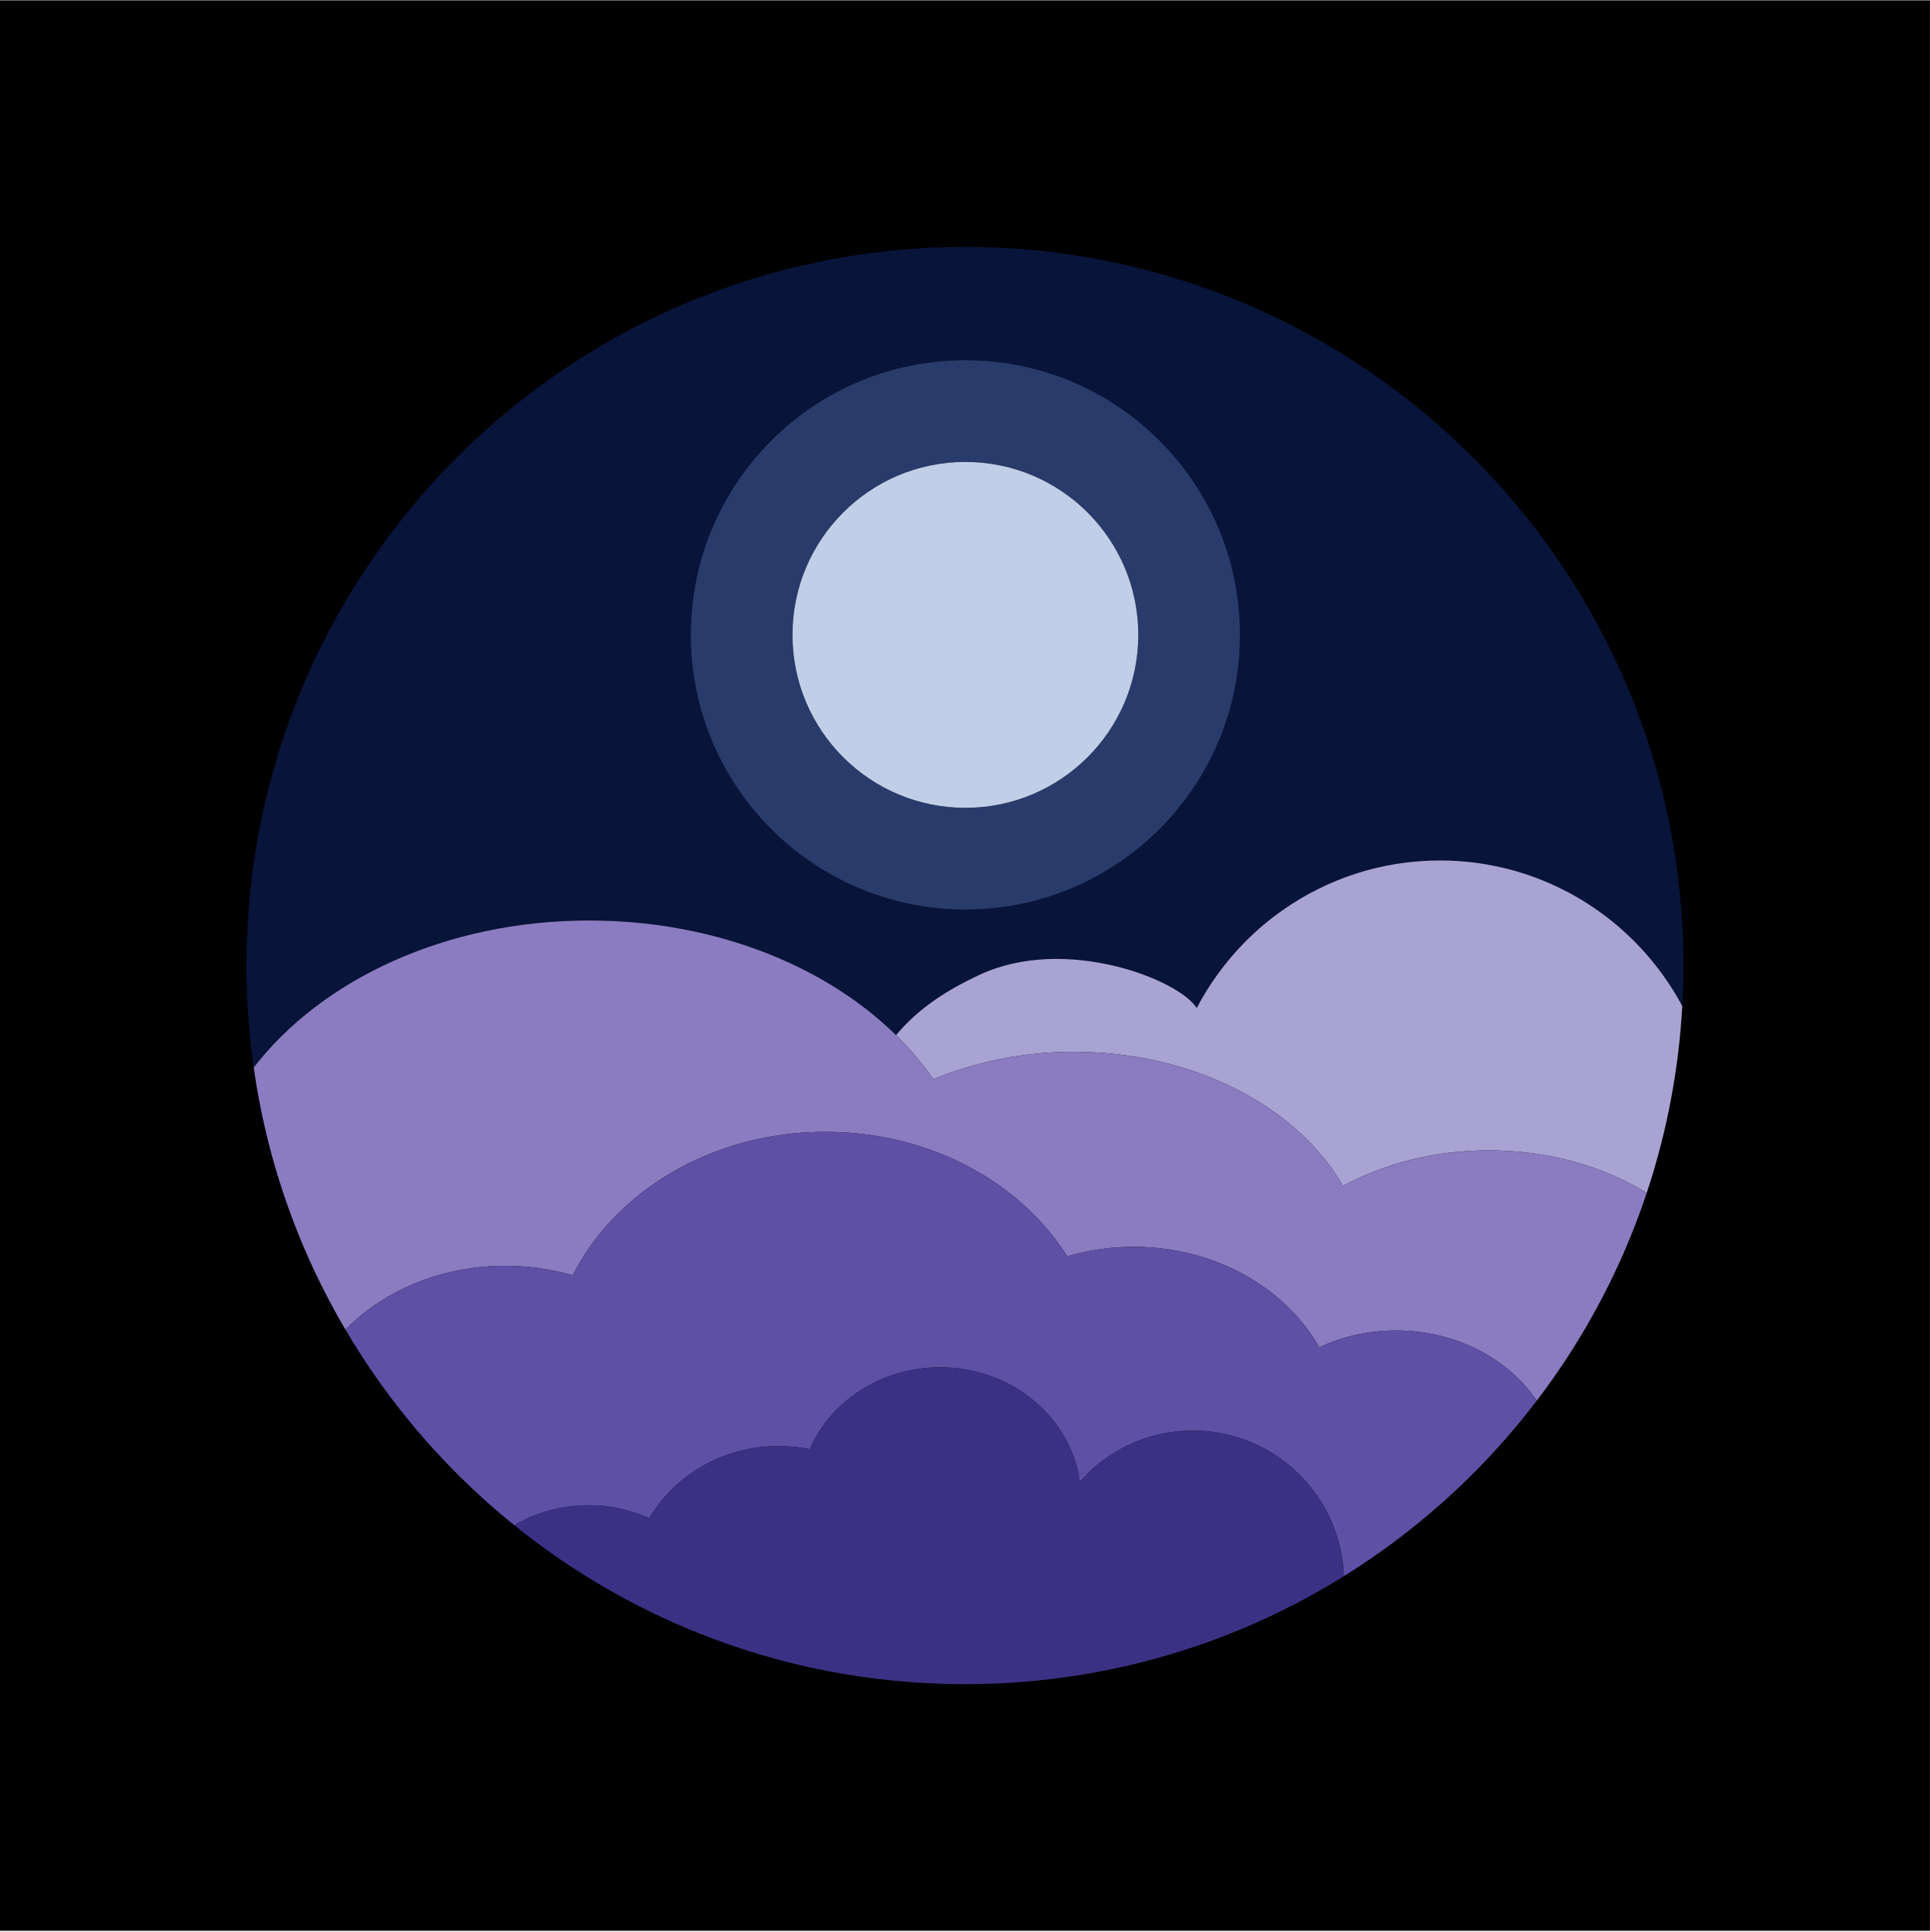
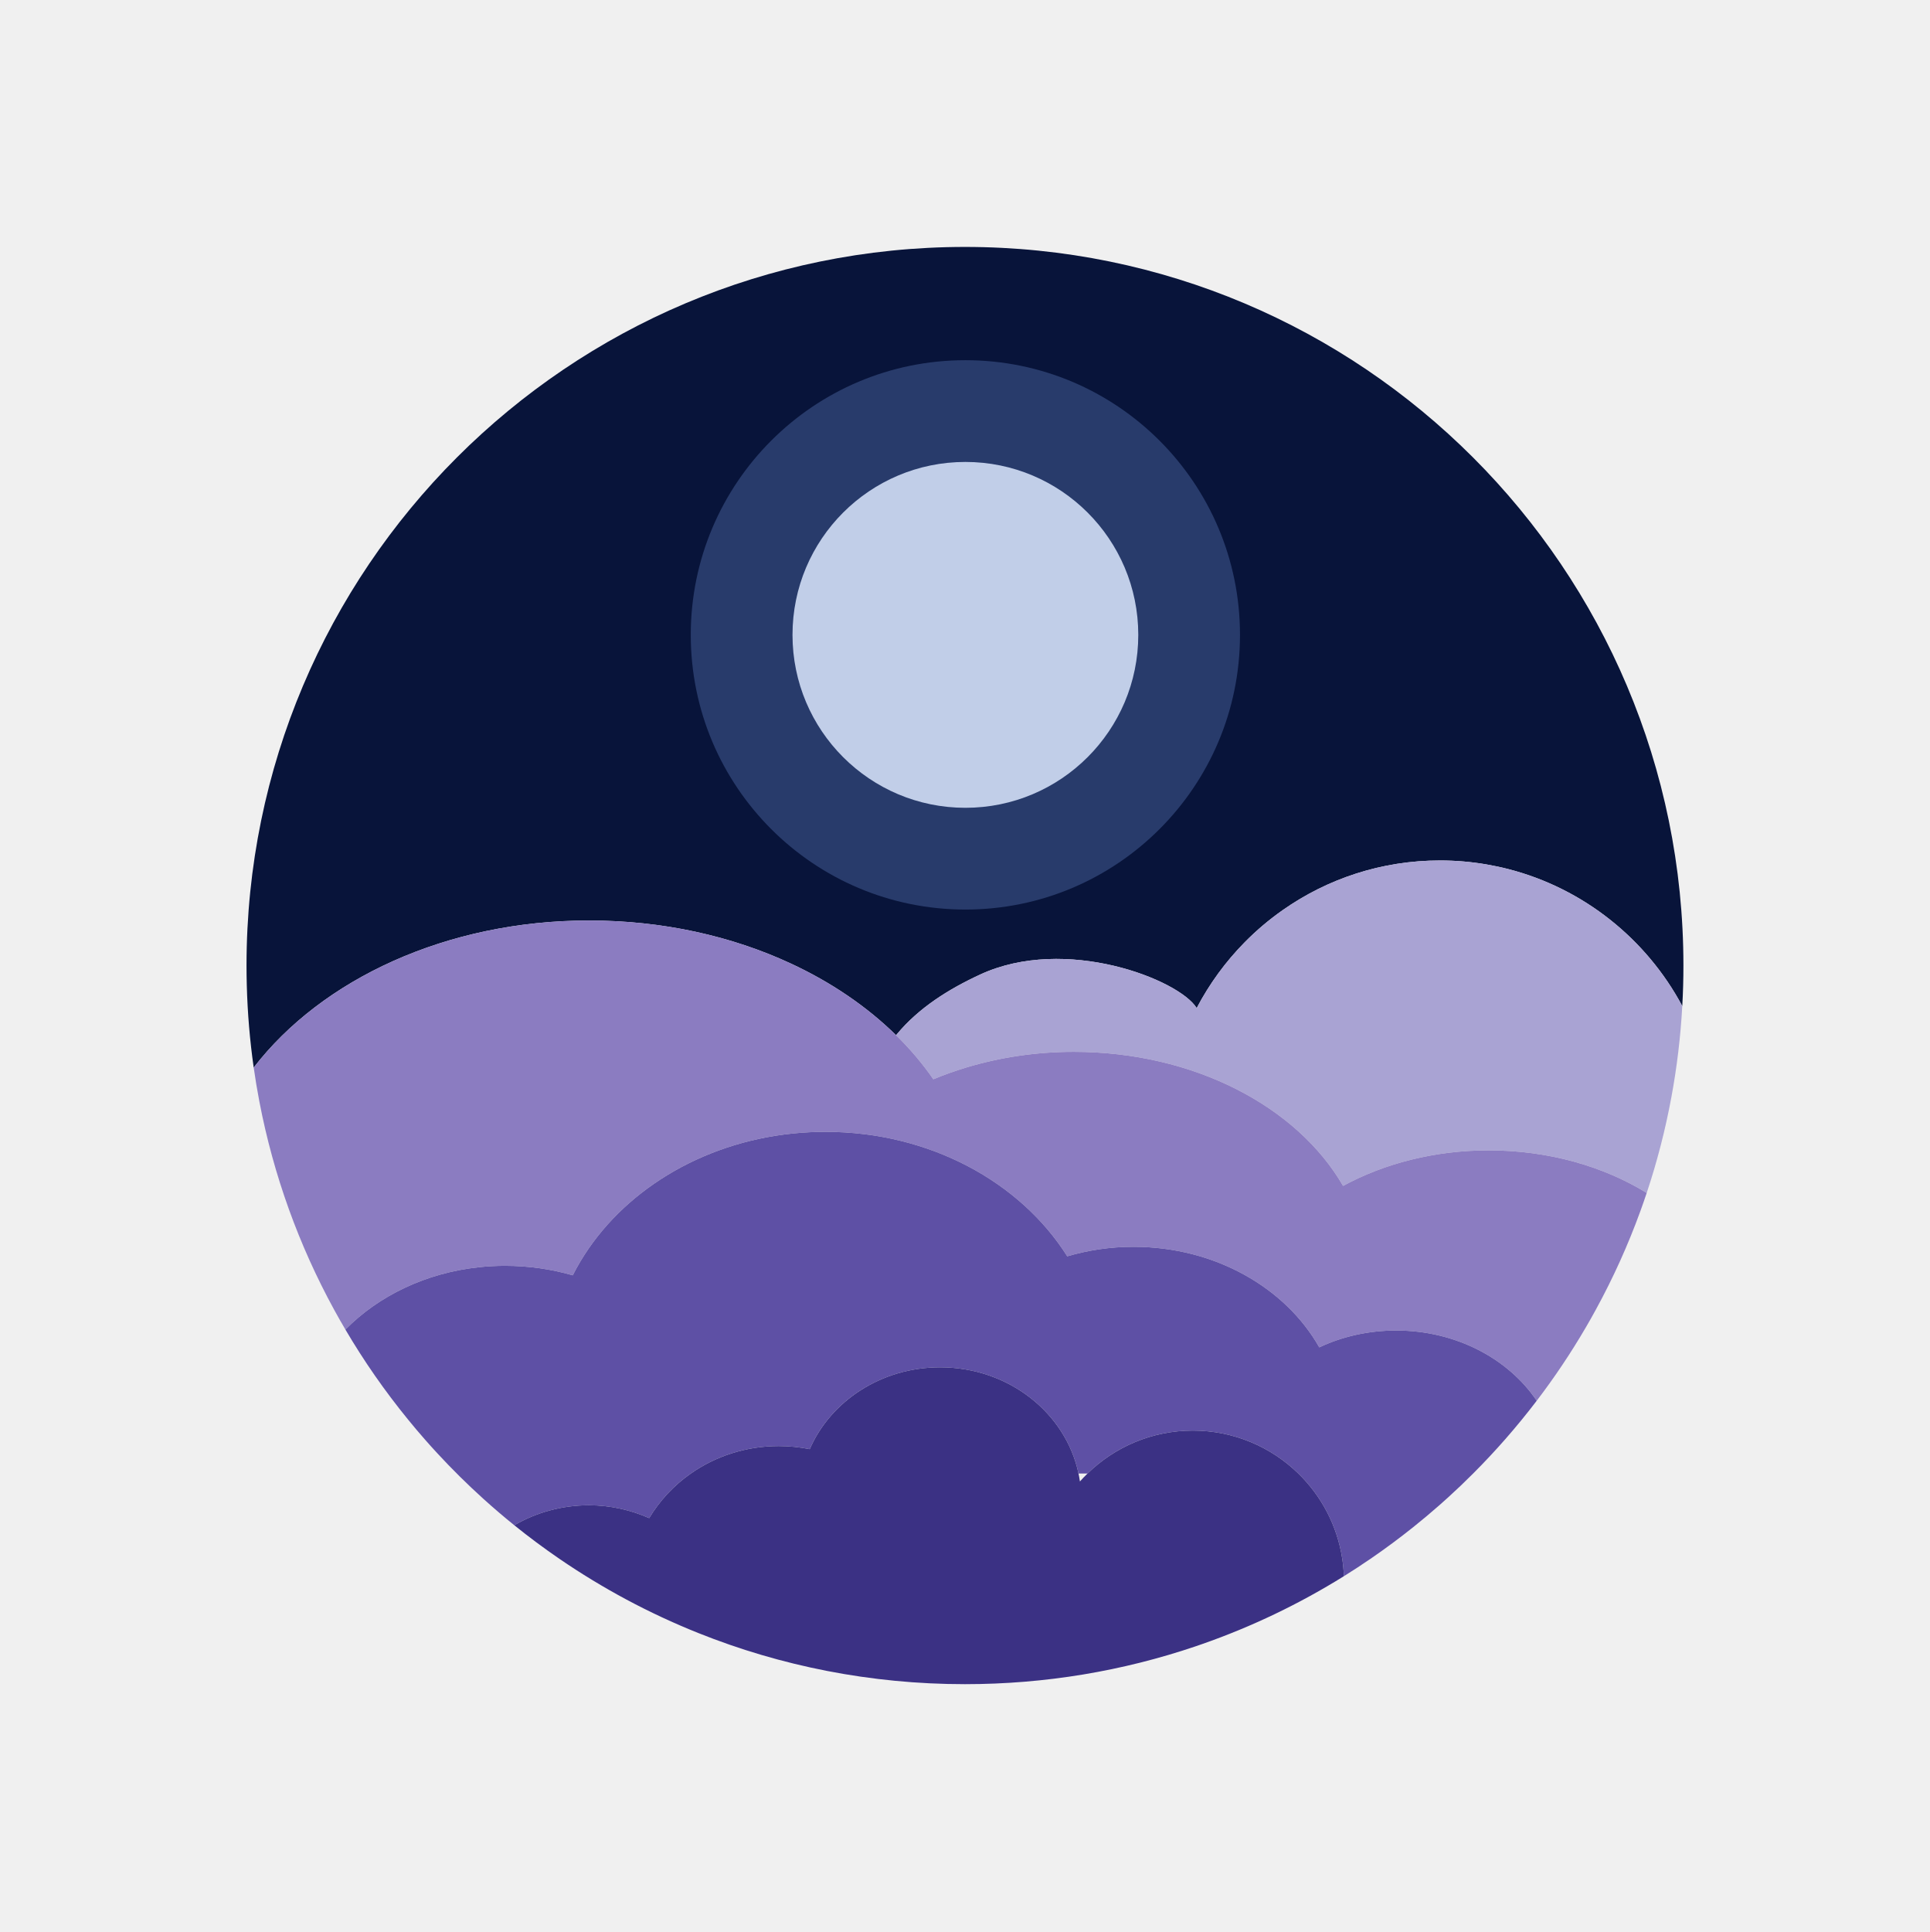
- <svg xmlns="http://www.w3.org/2000/svg" width="1200" height="1201" viewBox="0 0 1200 1201" fill="none">
-   <rect width="1200" height="1200" transform="translate(0 0.21875)" fill="black" />
-   <g clip-path="url(#clip0_402_1405)">
-     <path d="M670.6 916H676.2C674.57 917.58 672.99 919.23 671.48 920.93C671.24 919.27 670.95 917.62 670.6 916Z" fill="#08143A" />
-     <path d="M600 153.5C353.28 153.5 153.28 353.51 153.28 600.22C153.28 604.34 153.34 608.44 153.45 612.53C153.91 629.83 155.36 646.88 157.75 663.63C199.97 608.84 277.51 572.21 366.27 572.21C412.12 572.21 454.95 581.92 491.43 598.82C516.75 610.53 539.02 625.71 557.16 643.52C557.31 643.33 557.46 643.15 557.61 642.97C571.28 626.51 589.66 614.96 609.43 605.81C662.37 581.3 732.94 608.75 744.08 626.64C751.98 611.56 762.06 597.79 773.91 585.77C781.16 578.41 789.08 571.7 797.56 565.76C825.24 546.32 858.95 534.9 895.36 534.9C905.15 534.9 914.75 535.73 924.09 537.32C928.77 538.12 933.39 539.1 937.93 540.27C984.67 552.31 1023.71 583.71 1046.01 625.4C1046.49 617.06 1046.72 608.67 1046.72 600.22C1046.72 353.51 846.71 153.5 600 153.5ZM600.26 565.41C505.96 565.41 429.51 488.96 429.51 394.66C429.51 300.36 505.96 223.91 600.26 223.91C694.56 223.91 771 300.36 771 394.66C771 488.96 694.56 565.41 600.26 565.41Z" fill="#08143A" />
-     <path fill-rule="evenodd" clip-rule="evenodd" d="M1046.01 625.398C1044.95 644.628 1042.67 663.508 1039.24 682.008C1035.48 702.378 1030.33 722.268 1023.89 741.568C996.96 724.998 962.78 715.098 925.56 715.098C892.06 715.098 860.76 723.268 835.1 737.198C806.62 687.958 742.46 653.858 667.66 653.858C644.16 653.858 621.69 657.318 601.04 663.528C593.91 665.668 587 668.138 580.34 670.908C573.65 661.228 565.88 652.068 557.16 643.518C557.31 643.328 557.46 643.148 557.61 642.968C571.28 626.508 589.66 614.958 609.43 605.808C662.37 581.298 732.94 608.748 744.08 626.638C751.98 611.558 762.06 597.788 773.91 585.768C781.16 578.408 789.08 571.698 797.56 565.758C825.24 546.318 858.95 534.898 895.36 534.898C905.15 534.898 914.75 535.728 924.09 537.318C928.77 538.118 933.39 539.098 937.93 540.268C984.67 552.308 1023.71 583.708 1046.01 625.398Z" fill="#A9A3D3" />
-     <path fill-rule="evenodd" clip-rule="evenodd" d="M670.6 916H676.2C674.57 917.58 672.99 919.23 671.48 920.93C671.24 919.27 670.95 917.62 670.6 916Z" fill="#8B7CC1" />
-     <path fill-rule="evenodd" clip-rule="evenodd" d="M1023.89 741.571C1022.65 745.301 1021.36 749.011 1020.02 752.691C1012.31 773.951 1003.02 794.451 992.3 814.061C990.22 817.901 988.07 821.701 985.86 825.461C976.66 841.201 966.51 856.331 955.5 870.761C937.99 844.731 905.38 827.091 868.14 827.091C850.72 827.091 834.41 830.901 820.31 837.571C799.37 800.601 755.51 775.061 704.82 775.061C690.27 775.061 676.6 777.161 663.6 780.971C634.51 734.851 578.08 703.591 513.28 703.591C506.43 703.591 499.67 703.941 493.03 704.621C435.42 710.511 386.57 741.211 361 783.951C359.27 786.841 357.64 789.781 356.13 792.781C342.91 788.971 328.8 786.881 314.03 786.881C308.64 786.881 303.33 787.161 298.11 787.711C264.83 791.211 235.42 805.541 214.77 826.501C212.44 822.571 210.19 818.601 207.99 814.591C207.88 814.411 207.79 814.241 207.7 814.061C185.94 774.241 170.08 730.751 161.27 684.761C159.93 677.771 158.75 670.731 157.75 663.631C199.97 608.841 277.51 572.211 366.27 572.211C412.12 572.211 454.95 581.921 491.43 598.821C516.75 610.531 539.02 625.711 557.16 643.521C565.88 652.071 573.65 661.231 580.34 670.911C587 668.141 593.91 665.671 601.04 663.531C621.69 657.321 644.16 653.861 667.66 653.861C742.46 653.861 806.62 687.961 835.1 737.201C860.76 723.271 892.06 715.101 925.56 715.101C962.78 715.101 996.96 725.001 1023.89 741.571Z" fill="#8B7CC1" />
-     <path fill-rule="evenodd" clip-rule="evenodd" d="M955.5 870.76C949.28 878.92 942.78 886.86 936.03 894.57C929.58 901.93 922.89 909.08 915.96 916C910.99 920.98 905.9 925.85 900.69 930.59C898.77 932.34 896.83 934.08 894.88 935.78C889.61 940.41 884.23 944.92 878.75 949.3C870.16 956.17 861.31 962.73 852.22 968.96C846.77 972.7 841.22 976.32 835.6 979.82C835.47 976.14 835.13 972.52 834.58 968.96C831.43 948.33 821.57 929.91 807.29 916C790.35 899.48 767.2 889.3 741.68 889.3C716.16 889.3 693.12 899.51 676.2 916H670.6C662.63 878.34 627.13 849.97 584.56 849.97C547.93 849.97 516.5 870.98 503.48 900.84C497.24 899.62 490.81 898.93 484.22 898.93C463.75 898.93 444.86 905.27 429.54 916C419.01 923.37 410.17 932.83 403.66 943.72C392.21 938.68 379.53 935.73 366.17 935.73C349.24 935.73 333.39 940.25 319.77 948.14C313.2 942.84 306.79 937.36 300.53 931.7C290.52 922.65 280.92 913.16 271.77 903.24C269.13 900.39 266.52 897.5 263.97 894.57C260.46 890.57 257.02 886.51 253.67 882.38C239.33 864.82 226.31 846.14 214.77 826.5C235.42 805.54 264.83 791.21 298.11 787.71C303.33 787.16 308.64 786.88 314.03 786.88C328.8 786.88 342.91 788.97 356.13 792.78C357.64 789.78 359.27 786.84 361 783.95C386.57 741.21 435.42 710.51 493.03 704.62C499.67 703.94 506.43 703.59 513.28 703.59C578.08 703.59 634.51 734.85 663.6 780.97C676.6 777.16 690.27 775.06 704.82 775.06C755.51 775.06 799.37 800.6 820.31 837.57C834.41 830.9 850.72 827.09 868.14 827.09C905.38 827.09 937.99 844.73 955.5 870.76Z" fill="#5E50A5" />
-     <path fill-rule="evenodd" clip-rule="evenodd" d="M676.2 916C674.57 917.58 672.99 919.23 671.48 920.93C671.24 919.27 670.95 917.62 670.6 916H676.2Z" fill="#5E50A5" />
-     <path fill-rule="evenodd" clip-rule="evenodd" d="M835.6 979.819C808.02 996.979 778.43 1011.21 747.27 1022.08C745.92 1022.55 744.57 1023.02 743.21 1023.48C698.25 1038.7 650.08 1046.94 600 1046.94C541.38 1046.94 485.4 1035.65 434.12 1015.12C403.51 1002.88 374.58 987.339 347.75 968.959C338.15 962.379 328.81 955.429 319.77 948.139C333.39 940.249 349.24 935.729 366.17 935.729C379.53 935.729 392.21 938.679 403.66 943.719C410.17 932.829 419.01 923.369 429.54 915.999C444.86 905.269 463.75 898.929 484.22 898.929C490.81 898.929 497.24 899.619 503.48 900.839C516.5 870.979 547.93 849.969 584.56 849.969C627.13 849.969 662.63 878.339 670.6 915.999C670.95 917.619 671.24 919.269 671.48 920.929C672.99 919.229 674.57 917.579 676.2 915.999C693.12 899.509 716.19 889.299 741.68 889.299C767.17 889.299 790.35 899.479 807.29 915.999C821.57 929.909 831.43 948.329 834.58 968.959C835.13 972.519 835.47 976.139 835.6 979.819Z" fill="#3B3184" />
-     <path fill-rule="evenodd" clip-rule="evenodd" d="M600.26 223.91C505.96 223.91 429.51 300.36 429.51 394.66C429.51 488.96 505.96 565.41 600.26 565.41C694.56 565.41 771 488.96 771 394.66C771 300.36 694.56 223.91 600.26 223.91ZM600.26 502.16C540.89 502.16 492.76 454.03 492.76 394.66C492.76 335.29 540.89 287.16 600.26 287.16C659.63 287.16 707.76 335.29 707.76 394.66C707.76 454.03 659.63 502.16 600.26 502.16Z" fill="#283B6B" />
-     <path d="M600.26 502.16C659.63 502.16 707.76 454.031 707.76 394.66C707.76 335.29 659.63 287.16 600.26 287.16C540.889 287.16 492.76 335.29 492.76 394.66C492.76 454.031 540.889 502.16 600.26 502.16Z" fill="#C1CEE8" />
-   </g>
-   <defs>
-     <clipPath id="clip0_402_1405">
-       <rect width="893.44" height="893.44" fill="white" transform="translate(153.28 153.5)" />
-     </clipPath>
-   </defs>
+ <svg xmlns="http://www.w3.org/2000/svg" id="Layer_1" baseProfile="tiny" version="1.2" viewBox="0 0 1200 1201">
+   <path d="M600,153.5c-246.72,0-446.72,200.01-446.72,446.72,0,4.12.06,8.22.17,12.31.46,17.3,1.91,34.35,4.3,51.1,42.22-54.79,119.76-91.42,208.52-91.42,45.85,0,88.68,9.71,125.16,26.61,25.32,11.71,47.59,26.89,65.73,44.7.15-.19.3-.37.45-.55,13.67-16.46,32.05-28.01,51.82-37.16,52.94-24.51,123.51,2.94,134.65,20.83,7.9-15.08,17.98-28.85,29.83-40.87,7.25-7.36,15.17-14.07,23.65-20.01,27.68-19.44,61.39-30.86,97.8-30.86,9.79,0,19.39.83,28.73,2.42,4.68.8,9.3,1.78,13.84,2.95,46.74,12.04,85.78,43.44,108.08,85.13.48-8.34.71-16.73.71-25.18,0-246.71-200.01-446.72-446.72-446.72Z" fill="#08143a" />
+   <path d="M937.93,540.27c-4.54-1.17-9.16-2.15-13.84-2.95-9.34-1.59-18.94-2.42-28.73-2.42-36.41,0-70.12,11.42-97.8,30.86-8.48,5.94-16.4,12.65-23.65,20.01-11.85,12.02-21.93,25.79-29.83,40.87-11.14-17.89-81.71-45.34-134.65-20.83-19.77,9.15-38.15,20.7-51.82,37.16-.15.18-.3.36-.45.55,8.72,8.55,16.49,17.71,23.18,27.39,6.66-2.77,13.57-5.24,20.7-7.38,20.65-6.21,43.12-9.67,66.62-9.67,74.8,0,138.96,34.1,167.44,83.34,25.66-13.93,56.96-22.1,90.46-22.1,37.22,0,71.4,9.9,98.33,26.47,6.44-19.3,11.59-39.19,15.35-59.56,3.43-18.5,5.71-37.38,6.77-56.61-22.3-41.69-61.34-73.09-108.08-85.13Z" fill="#a9a3d3" fill-rule="evenodd" />
+   <path d="M835.1,737.2c-28.48-49.24-92.64-83.34-167.44-83.34-23.5,0-45.97,3.46-66.62,9.67-7.13,2.14-14.04,4.61-20.7,7.38-6.69-9.68-14.46-18.84-23.18-27.39-18.14-17.81-40.41-32.99-65.73-44.7-36.48-16.9-79.31-26.61-125.16-26.61-88.76,0-166.3,36.63-208.52,91.42,1,7.1,2.18,14.14,3.52,21.13,8.81,45.99,24.67,89.48,46.43,129.3.09.18.18.35.29.53,2.2,4.01,4.45,7.98,6.78,11.91,20.65-20.96,50.06-35.29,83.34-38.79,5.22-.55,10.53-.83,15.92-.83,14.77,0,28.88,2.09,42.1,5.9,1.51-3,3.14-5.94,4.87-8.83,25.57-42.74,74.42-73.44,132.03-79.33,6.64-.68,13.4-1.03,20.25-1.03,64.8,0,121.23,31.26,150.32,77.38,13-3.81,26.67-5.91,41.22-5.91,50.69,0,94.55,25.54,115.49,62.51,14.1-6.67,30.41-10.48,47.83-10.48,37.24,0,69.85,17.64,87.36,43.67,11.01-14.43,21.16-29.56,30.36-45.3,2.21-3.76,4.36-7.56,6.44-11.4,10.72-19.61,20.01-40.11,27.72-61.37,1.34-3.68,2.63-7.39,3.87-11.12-26.93-16.57-61.11-26.47-98.33-26.47-33.5,0-64.8,8.17-90.46,22.1Z" fill="#8b7cc1" fill-rule="evenodd" />
+   <path d="M868.14,827.09c-17.42,0-33.73,3.81-47.83,10.48-20.94-36.97-64.8-62.51-115.49-62.51-14.55,0-28.22,2.1-41.22,5.91-29.09-46.12-85.52-77.38-150.32-77.38-6.85,0-13.61.35-20.25,1.03-57.61,5.89-106.46,36.59-132.03,79.33-1.73,2.89-3.36,5.83-4.87,8.83-13.22-3.81-27.33-5.9-42.1-5.9-5.39,0-10.7.28-15.92.83-33.28,3.5-62.69,17.83-83.34,38.79,11.54,19.64,24.56,38.32,38.9,55.88,3.35,4.13,6.79,8.19,10.3,12.19,2.55,2.93,5.16,5.82,7.8,8.67,9.15,9.92,18.75,19.41,28.76,28.46,6.26,5.66,12.67,11.14,19.24,16.44,13.62-7.89,29.47-12.41,46.4-12.41,13.36,0,26.04,2.95,37.49,7.99,6.51-10.89,15.35-20.35,25.88-27.72,15.32-10.73,34.21-17.07,54.68-17.07,6.59,0,13.02.69,19.26,1.91,13.02-29.86,44.45-50.87,81.08-50.87,42.57,0,78.07,28.37,86.04,66.03h5.6c16.92-16.49,39.96-26.7,65.48-26.7s48.67,10.18,65.61,26.7c14.28,13.91,24.14,32.33,27.29,52.96.55,3.56.89,7.18,1.02,10.86,5.62-3.5,11.17-7.12,16.62-10.86,9.09-6.23,17.94-12.79,26.53-19.66,5.48-4.38,10.86-8.89,16.13-13.52,1.95-1.7,3.89-3.44,5.81-5.19,5.21-4.74,10.3-9.61,15.27-14.59,6.93-6.92,13.62-14.07,20.07-21.43,6.75-7.71,13.25-15.65,19.47-23.81-17.51-26.03-50.12-43.67-87.36-43.67Z" fill="#5e50a5" fill-rule="evenodd" />
+   <path d="M807.29,916c-16.94-16.52-40.12-26.7-65.61-26.7s-48.56,10.21-65.48,26.7c-1.63,1.58-3.21,3.23-4.72,4.93-.24-1.66-.53-3.31-.88-4.93-7.97-37.66-43.47-66.03-86.04-66.03-36.63,0-68.06,21.01-81.08,50.87-6.24-1.22-12.67-1.91-19.26-1.91-20.47,0-39.36,6.34-54.68,17.07-10.53,7.37-19.37,16.83-25.88,27.72-11.45-5.04-24.13-7.99-37.49-7.99-16.93,0-32.78,4.52-46.4,12.41,9.04,7.29,18.38,14.24,27.98,20.82,26.83,18.38,55.76,33.92,86.37,46.16,51.28,20.53,107.26,31.82,165.88,31.82,50.08,0,98.25-8.24,143.21-23.46,1.36-.46,2.71-.93,4.06-1.4,31.16-10.87,60.75-25.1,88.33-42.26-.13-3.68-.47-7.3-1.02-10.86-3.15-20.63-13.01-39.05-27.29-52.96Z" fill="#3b3184" fill-rule="evenodd" />
+   <path d="M600.26,223.91c-94.3,0-170.75,76.45-170.75,170.75s76.45,170.75,170.75,170.75,170.74-76.45,170.74-170.75-76.44-170.75-170.74-170.75Z" fill="#283b6b" fill-rule="evenodd" />
+   <circle cx="600.26" cy="394.66" r="107.5" fill="#c1cee8" />
</svg>
